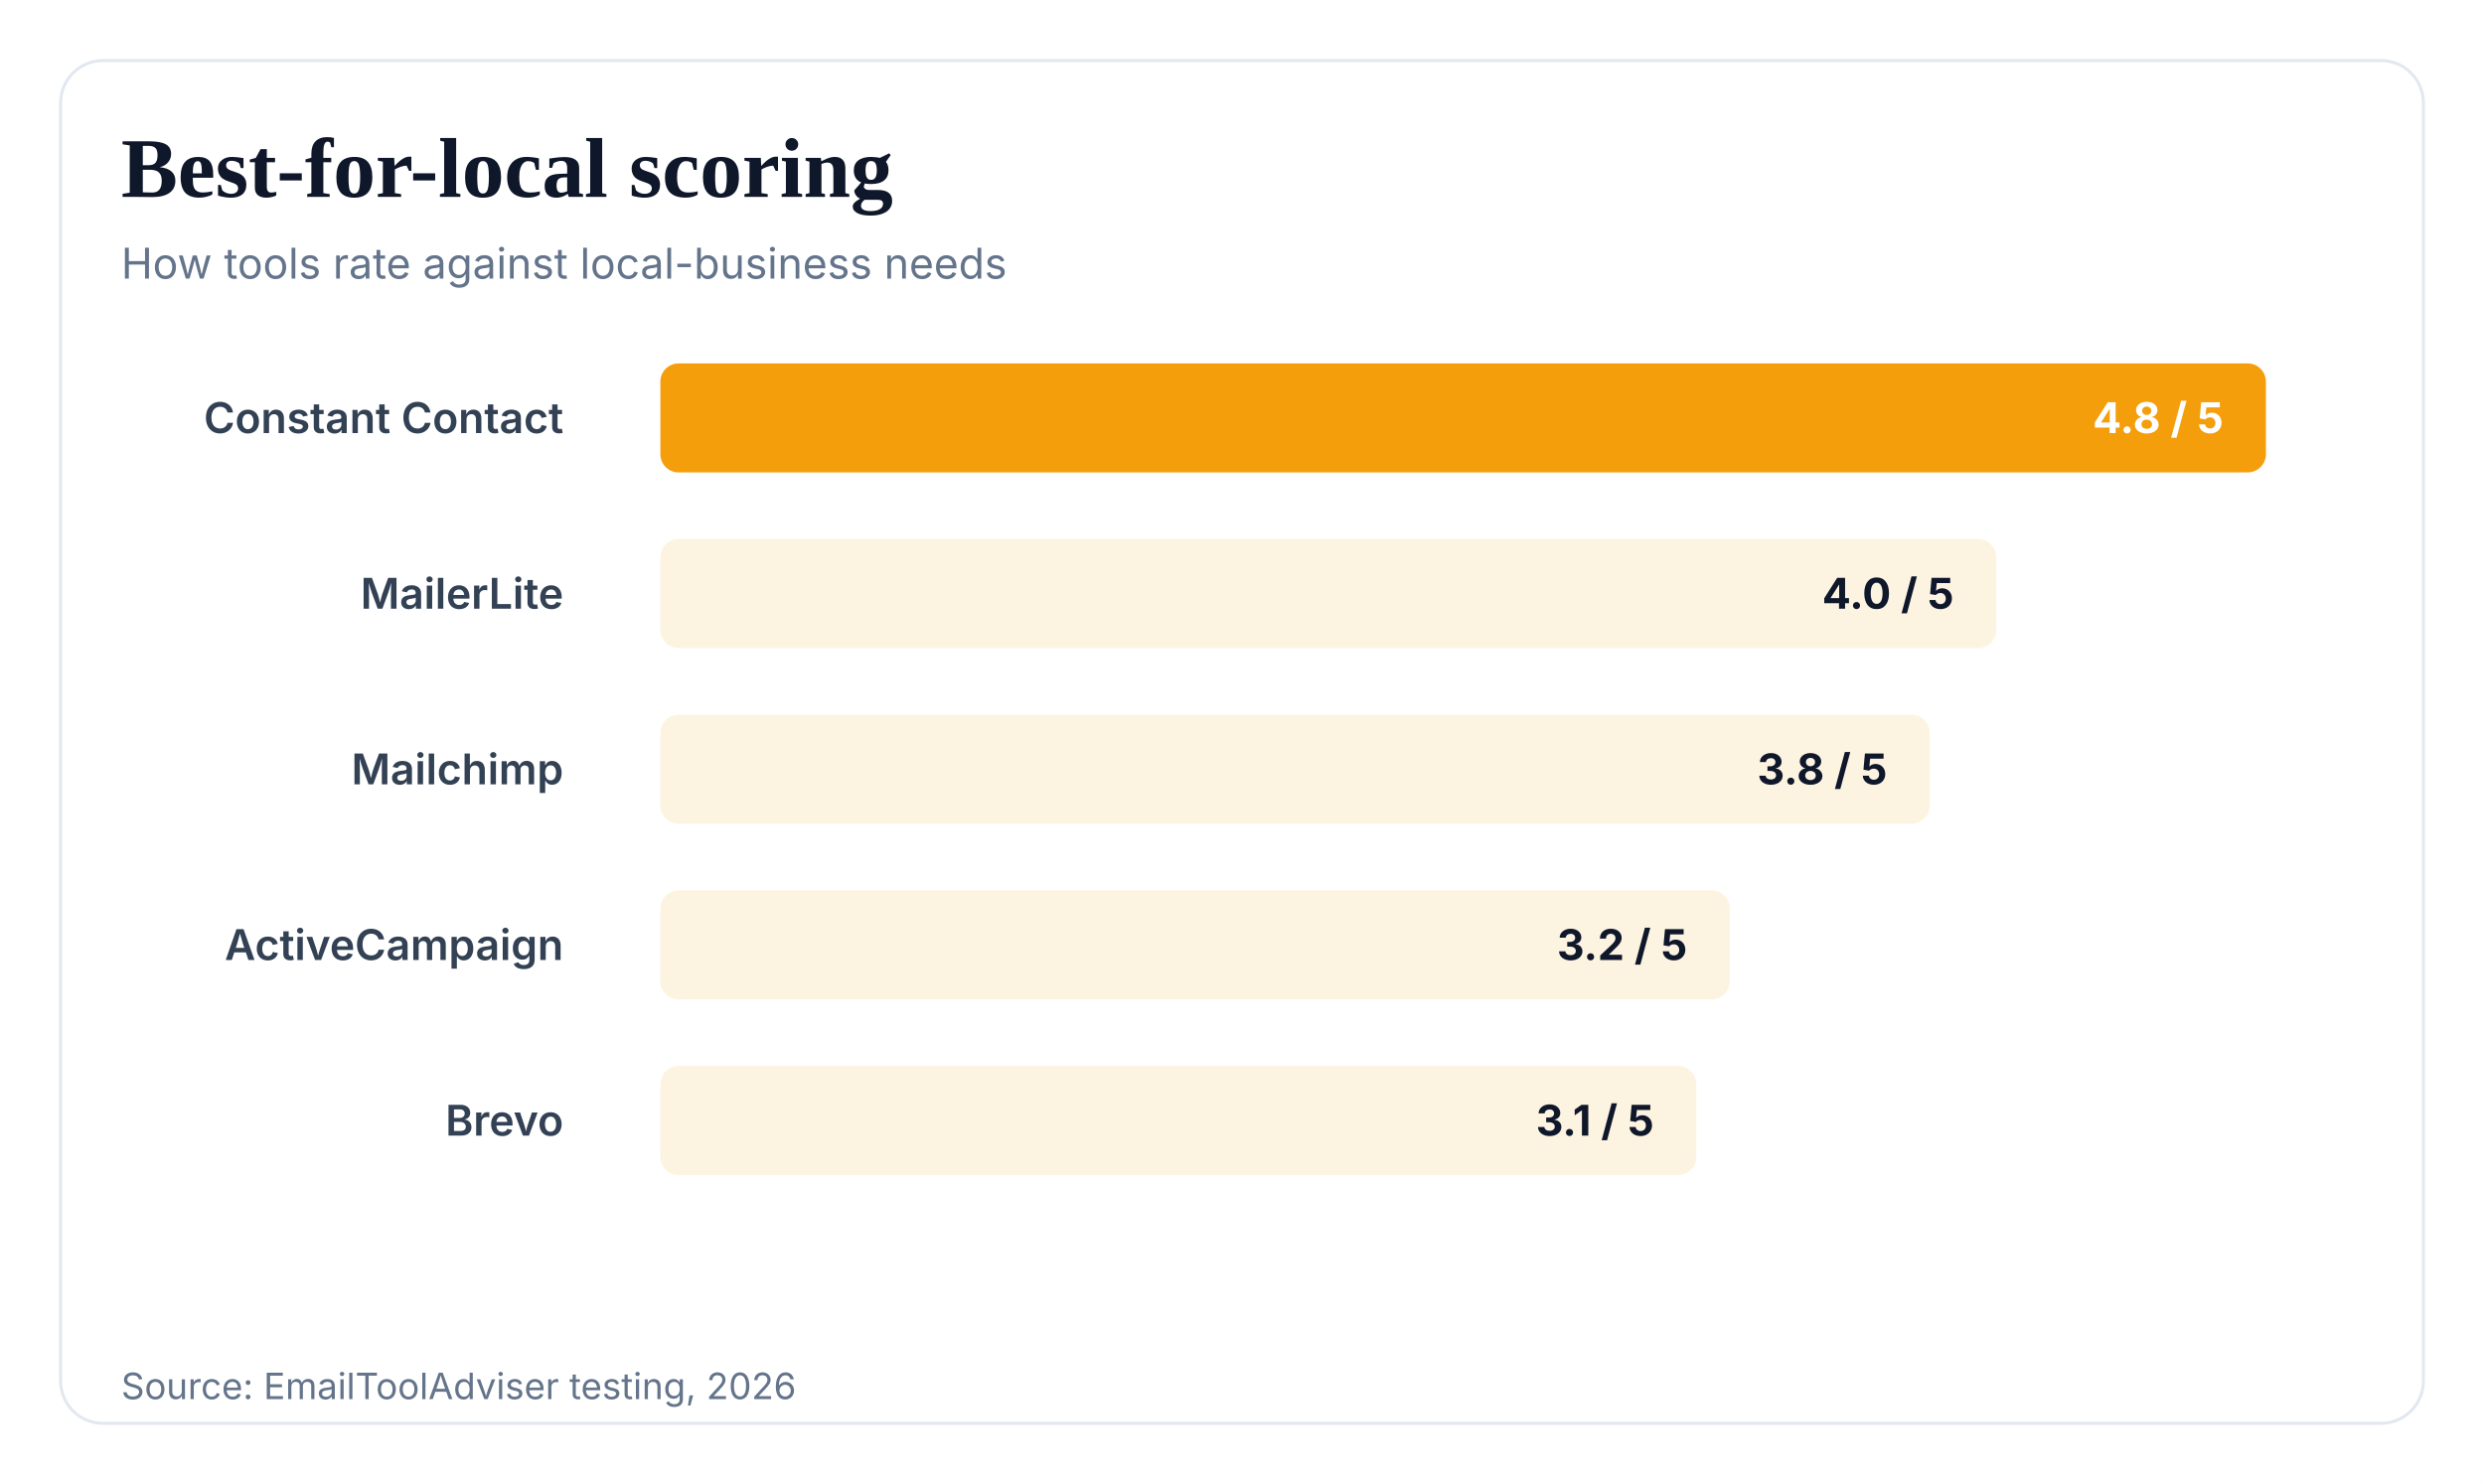
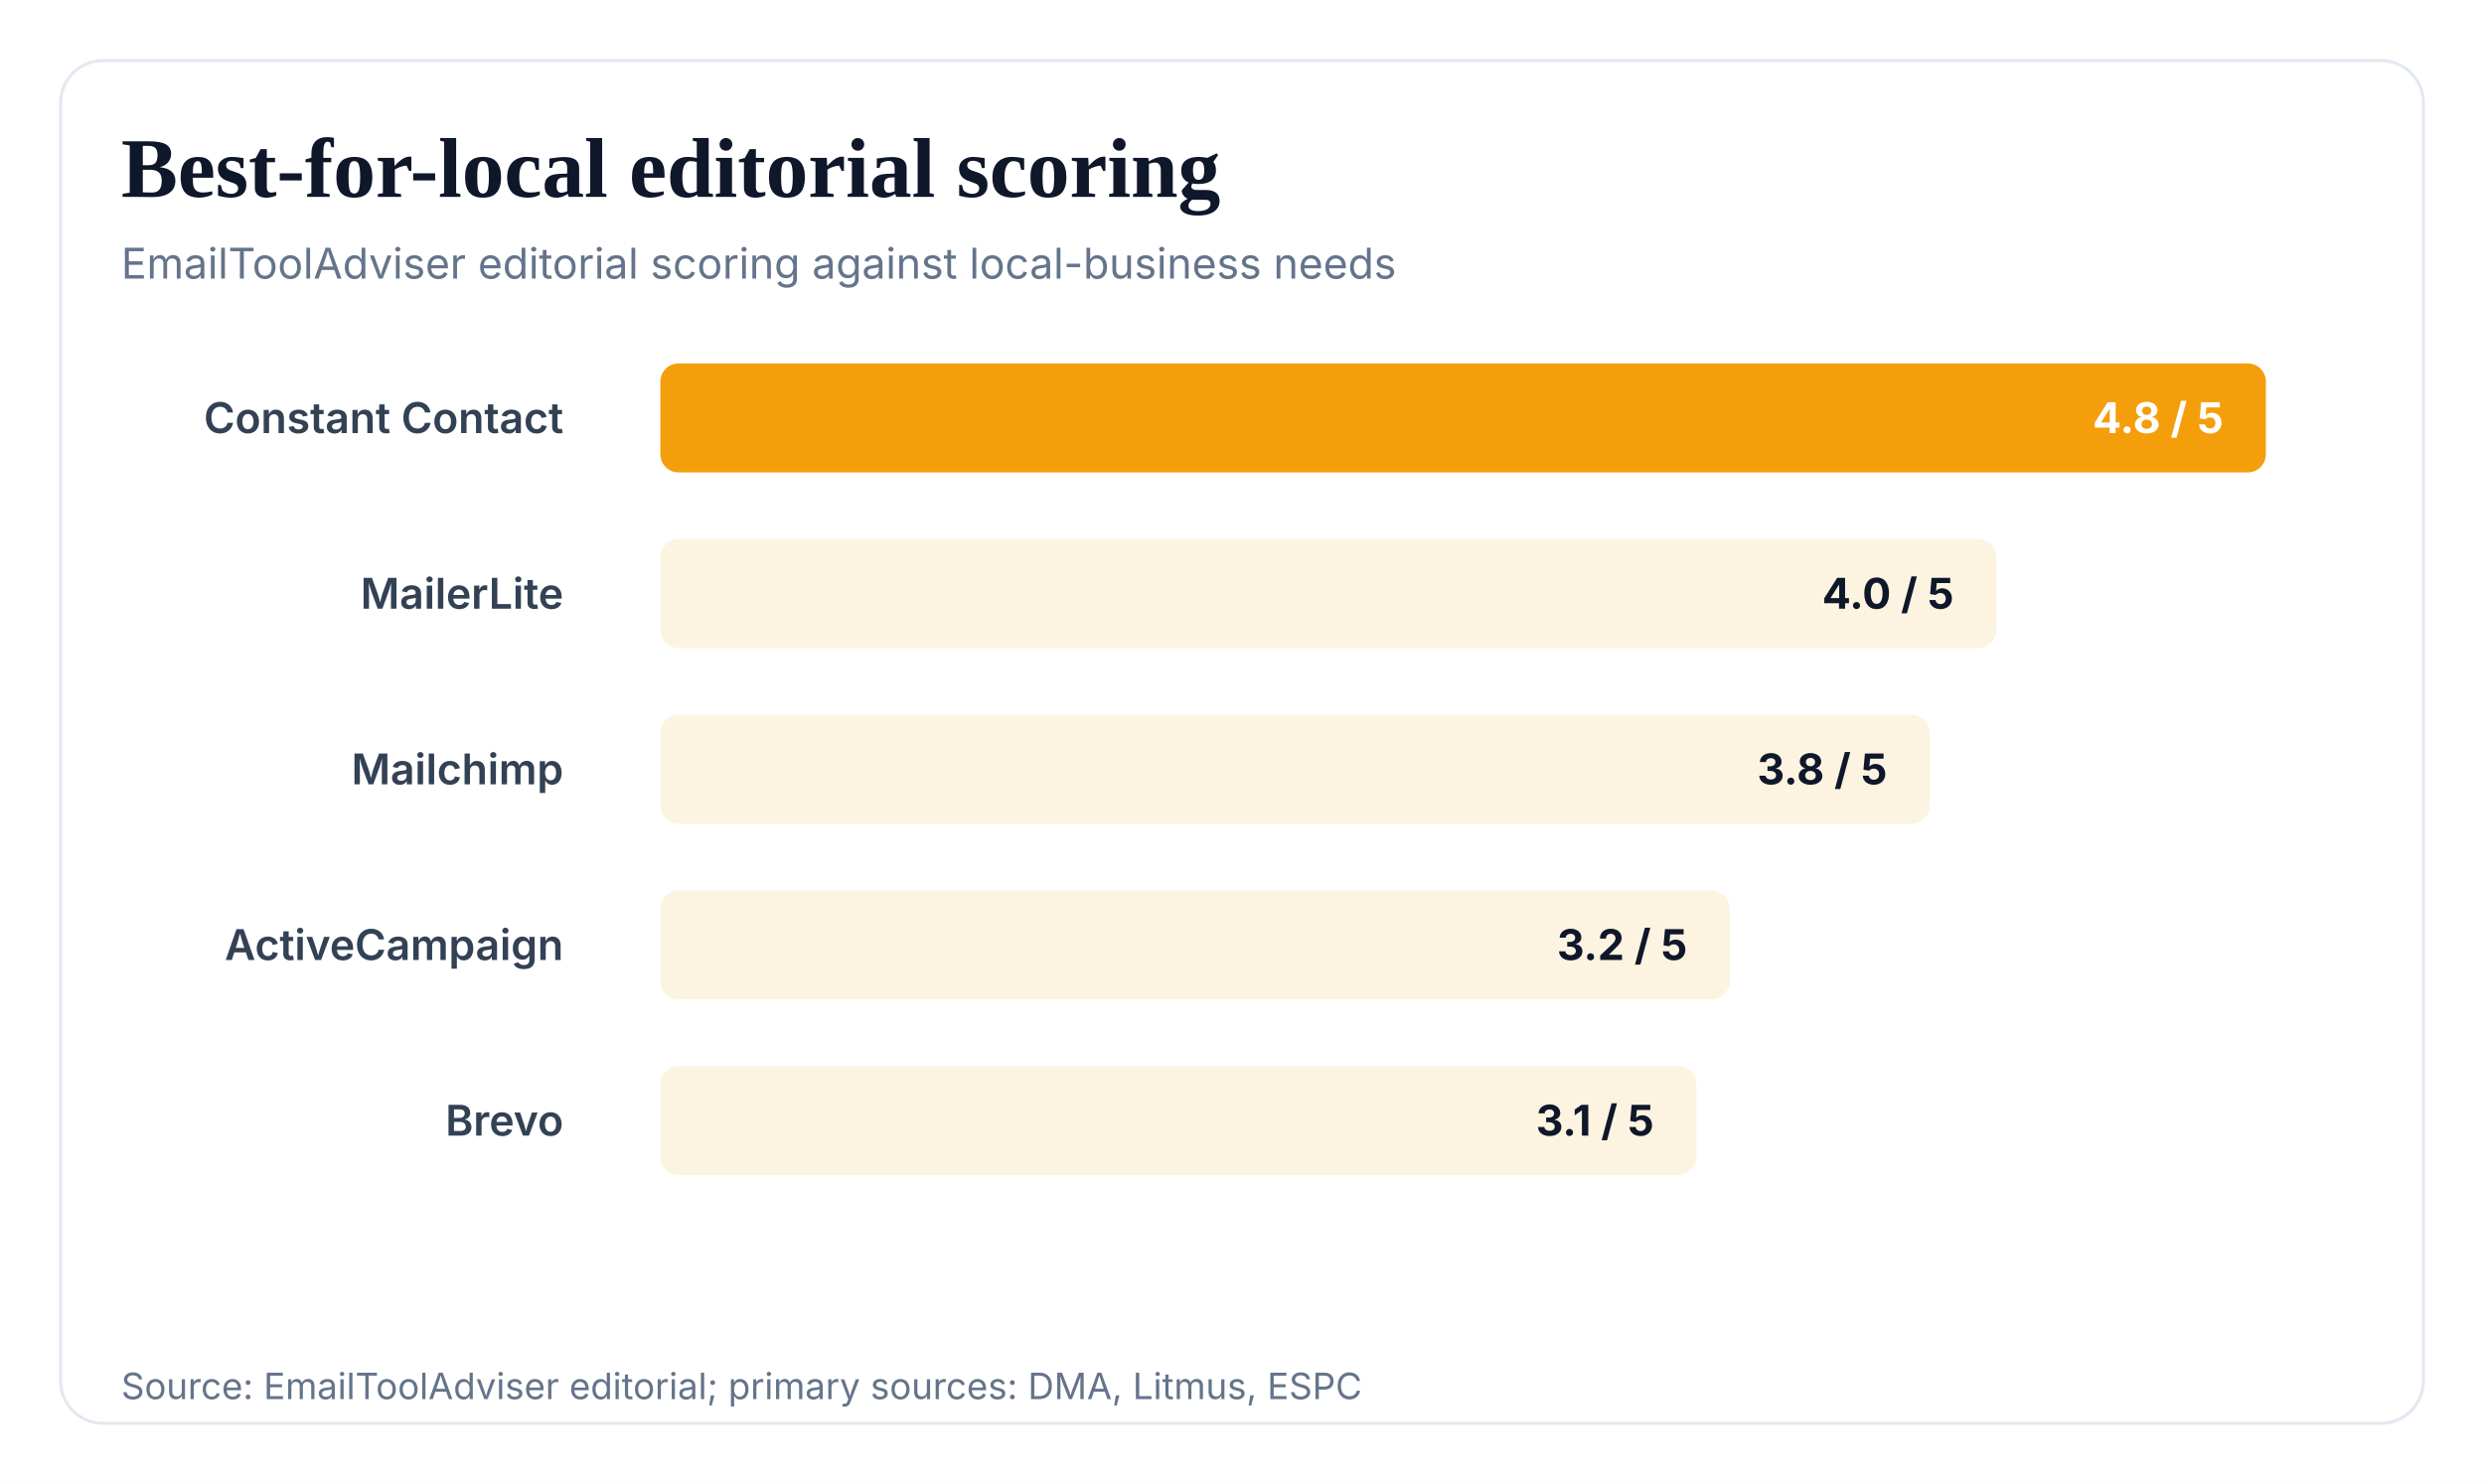
<svg xmlns="http://www.w3.org/2000/svg" viewBox="0 0 820 490" preserveAspectRatio="xMinYMin meet" role="img" style="width:100%;height:auto;">
  <style>
  .serif  { font-family: Georgia, 'Times New Roman', 'Playfair Display', serif; font-weight: 800; }
  .sans   { font-family: system-ui, -apple-system, BlinkMacSystemFont, 'Segoe UI', sans-serif; }
  .label  { font-family: system-ui, sans-serif; font-weight: 700; text-transform: uppercase; letter-spacing: 0.08em; }
</style>
  <rect width="820" height="490" fill="#ffffff" />
  <rect x="20" y="20" rx="14" ry="14" width="780" height="450" fill="#ffffff" stroke="#e2e8f0" stroke-width="1" />
-   <text x="40" y="65" class="serif" font-size="28" fill="#0f172a">Best-for-local scoring</text>
-   <text x="40" y="92" class="sans" font-size="14" fill="#64748b">How tools rate against local-business needs</text>
+   <text x="40" y="65" class="serif" font-size="28" fill="#0f172a">Best-for-local editorial scoring</text>
+   <text x="40" y="92" class="sans" font-size="14" fill="#64748b">EmailToolAdviser editorial scoring against local-business needs</text>
  <text x="186" y="143" class="sans" font-size="14" fill="#334155" text-anchor="end" font-weight="600">Constant Contact</text>
  <rect x="218" y="120" rx="6" ry="6" width="530" height="36" fill="#f59e0b" />
  <text x="734" y="143" class="sans" font-size="14" fill="#ffffff" text-anchor="end" font-weight="700">4.8 / 5</text>
  <text x="186" y="201" class="sans" font-size="14" fill="#334155" text-anchor="end" font-weight="600">MailerLite</text>
  <rect x="218" y="178" rx="6" ry="6" width="441" height="36" fill="#fdf3e1" />
  <text x="645" y="201" class="sans" font-size="14" fill="#0f172a" text-anchor="end" font-weight="700">4.0 / 5</text>
  <text x="186" y="259" class="sans" font-size="14" fill="#334155" text-anchor="end" font-weight="600">Mailchimp</text>
  <rect x="218" y="236" rx="6" ry="6" width="419" height="36" fill="#fdf3e1" />
  <text x="623" y="259" class="sans" font-size="14" fill="#0f172a" text-anchor="end" font-weight="700">3.8 / 5</text>
  <text x="186" y="317" class="sans" font-size="14" fill="#334155" text-anchor="end" font-weight="600">ActiveCampaign</text>
  <rect x="218" y="294" rx="6" ry="6" width="353" height="36" fill="#fdf3e1" />
  <text x="557" y="317" class="sans" font-size="14" fill="#0f172a" text-anchor="end" font-weight="700">3.2 / 5</text>
  <text x="186" y="375" class="sans" font-size="14" fill="#334155" text-anchor="end" font-weight="600">Brevo</text>
  <rect x="218" y="352" rx="6" ry="6" width="342" height="36" fill="#fdf3e1" />
  <text x="546" y="375" class="sans" font-size="14" fill="#0f172a" text-anchor="end" font-weight="700">3.1 / 5</text>
-   <text x="40" y="462" class="sans" font-size="12" fill="#64748b">Source: EmailToolAdviser testing, 2026</text>
+   <text x="40" y="462" class="sans" font-size="12" fill="#64748b">Source: EmailToolAdviser editorial; primary sources: DMA, Litmus, ESPC</text>
</svg>
